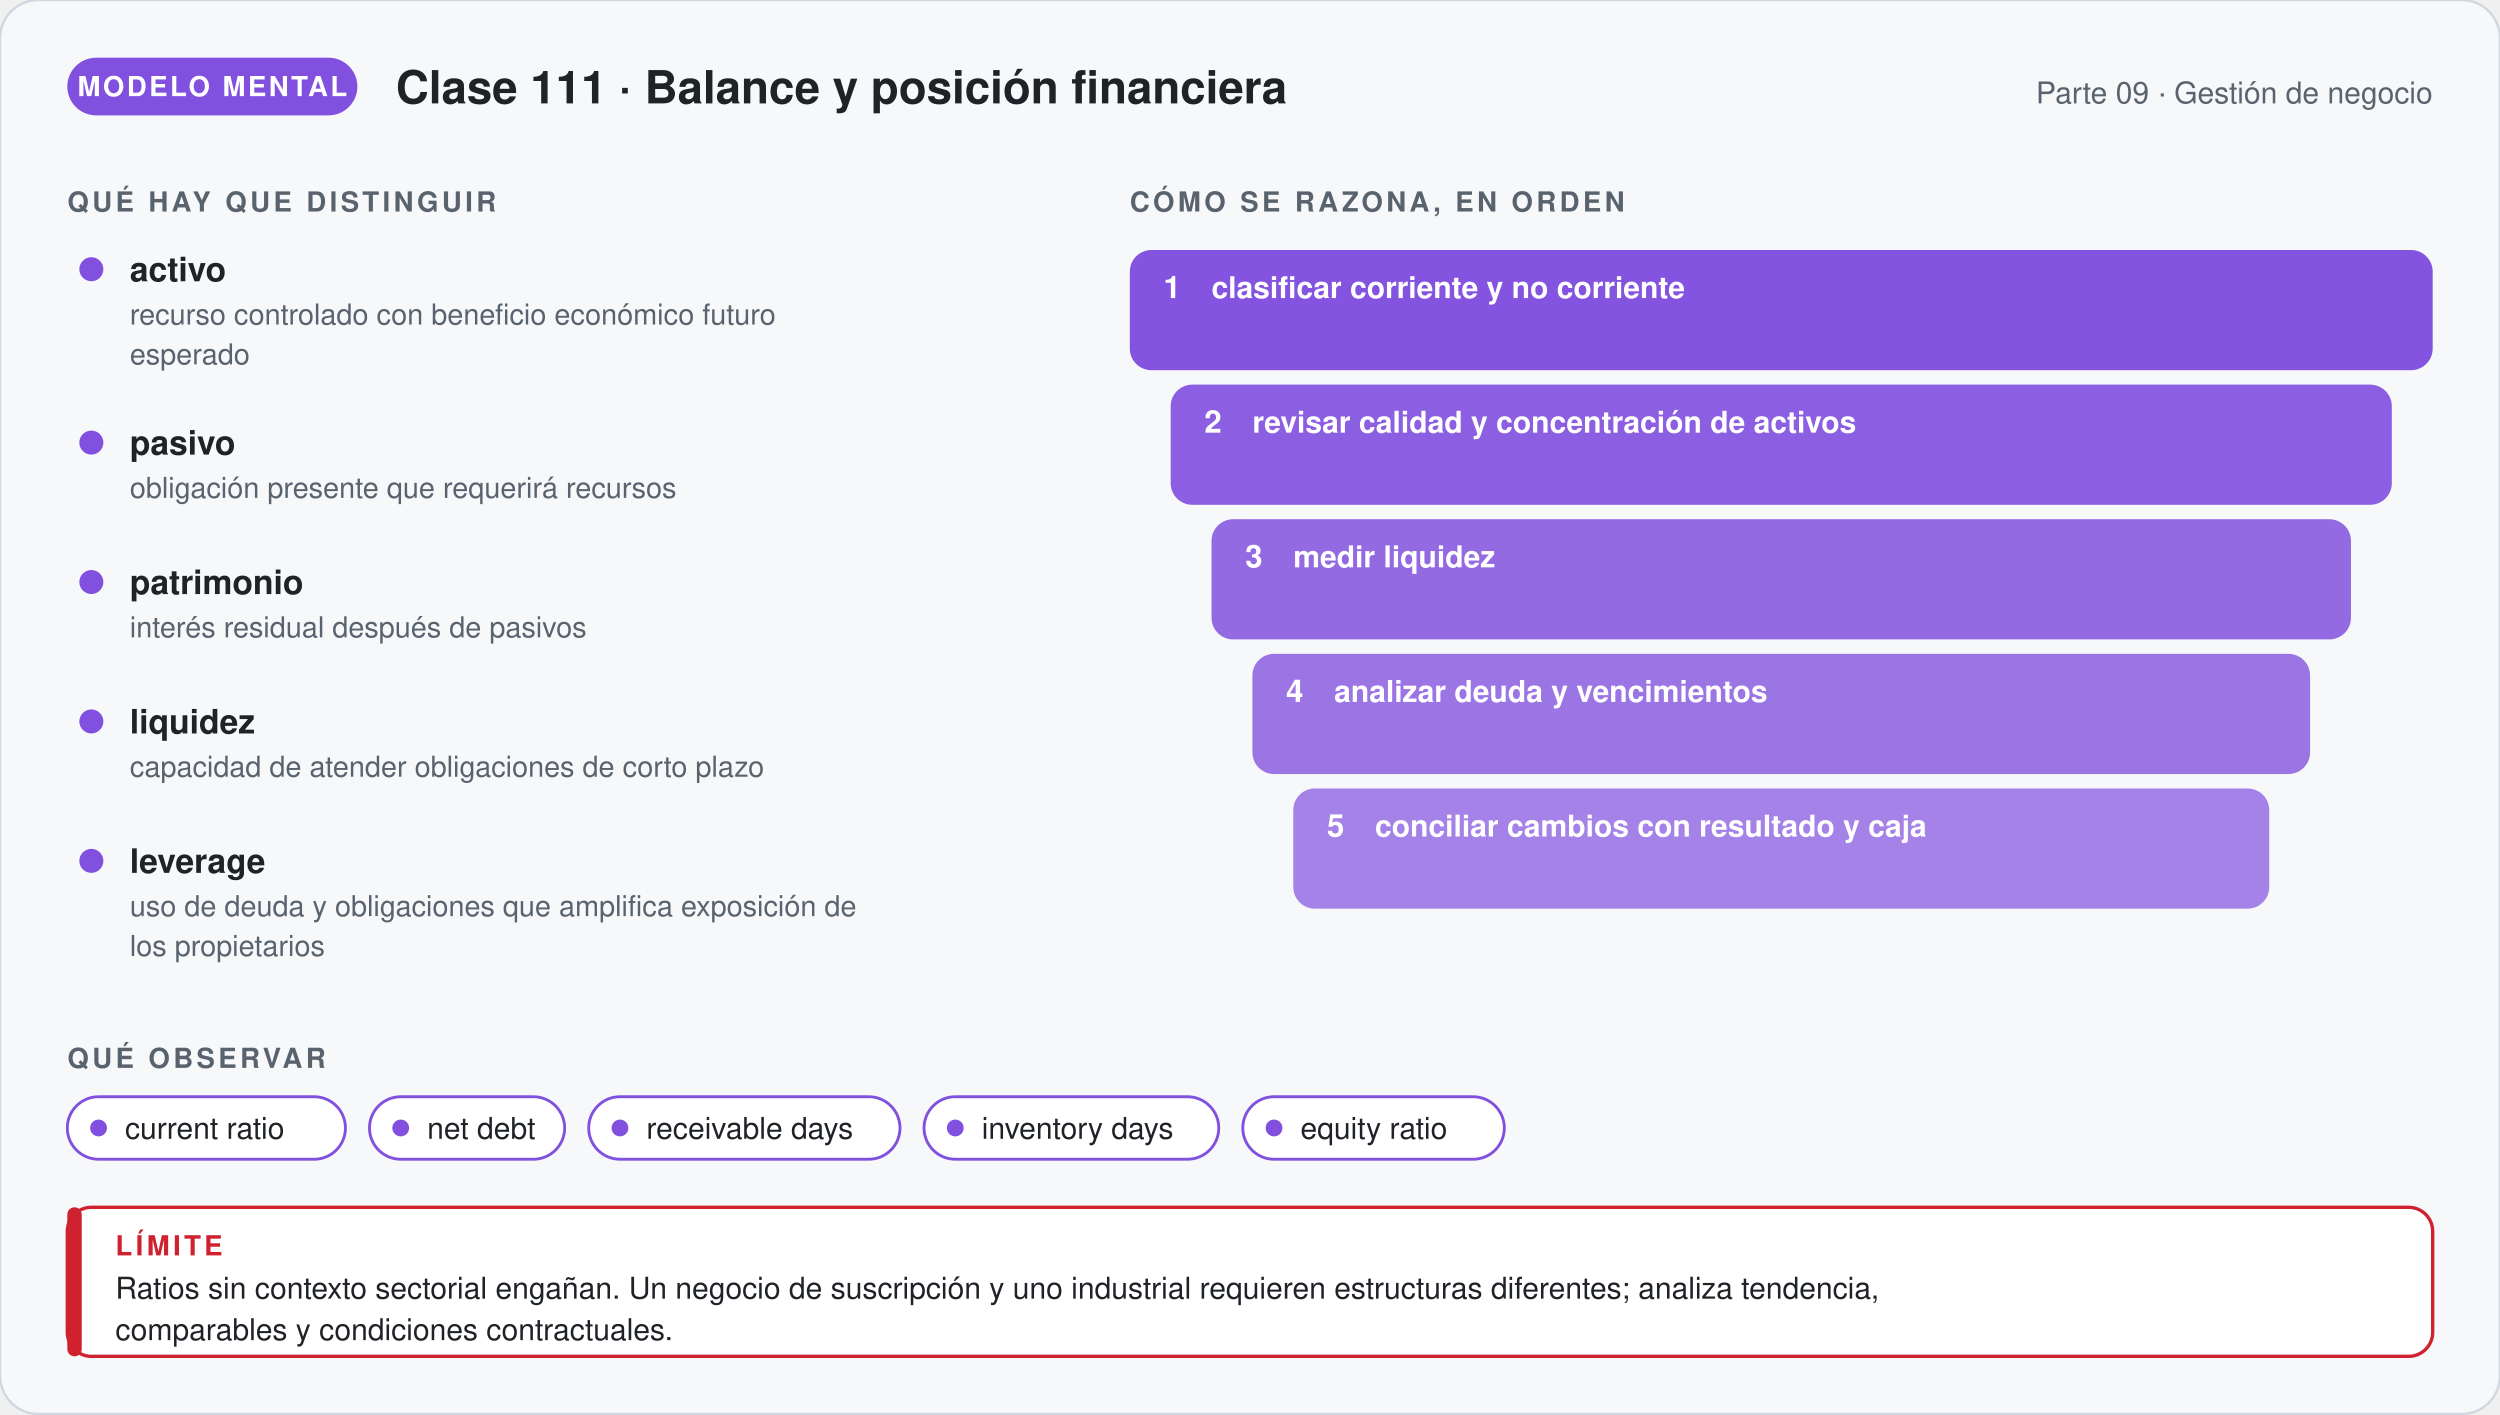
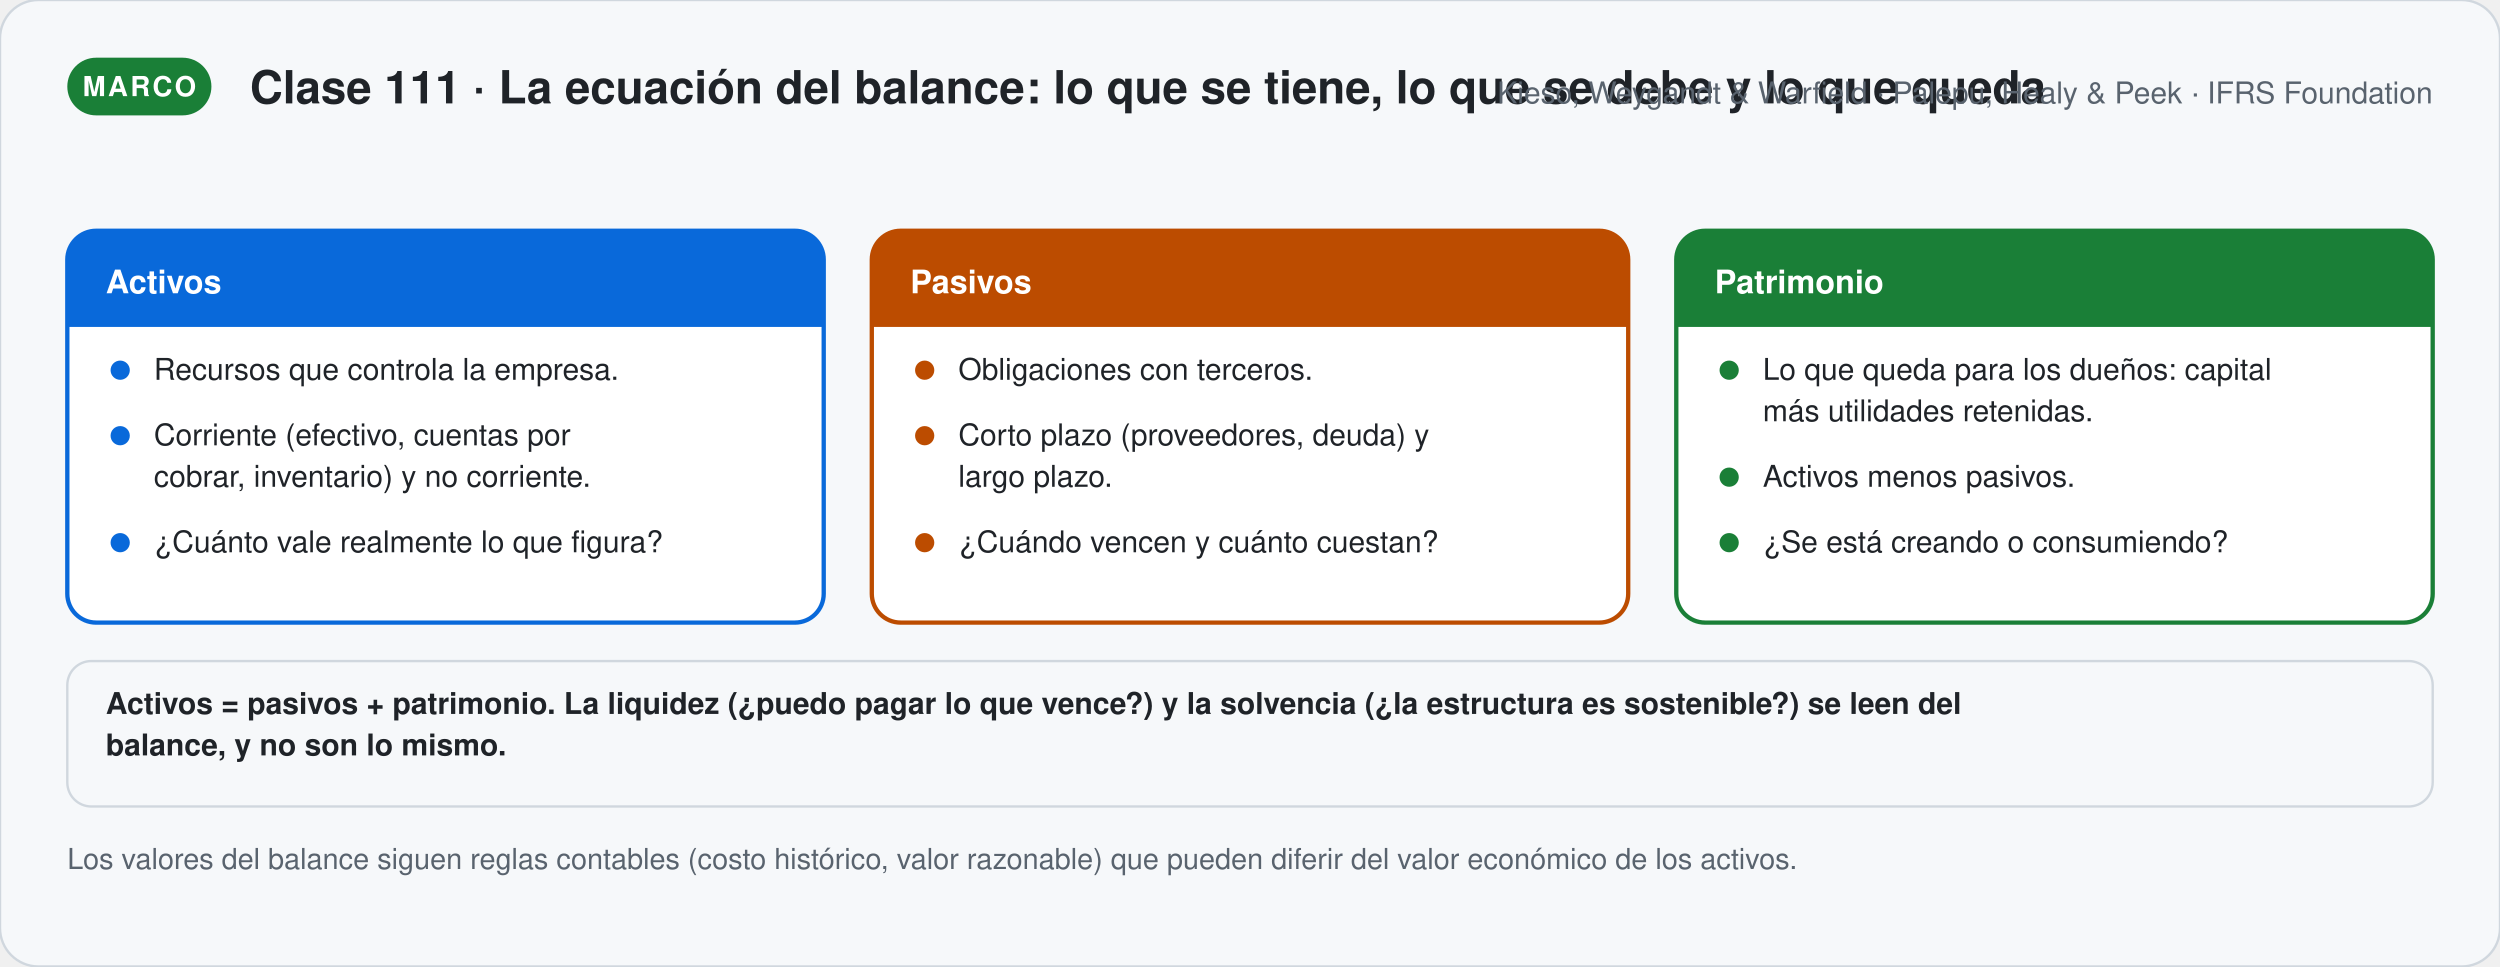
- <svg xmlns="http://www.w3.org/2000/svg" viewBox="0 0 1040 588.24" width="1040" role="img" aria-labelledby="t-g111 d-g111" font-family="'Segoe UI', 'Helvetica Neue', Helvetica, Arial, sans-serif">
+ <svg xmlns="http://www.w3.org/2000/svg" viewBox="0 0 1040 402.06" width="1040" role="img" aria-labelledby="t-s111 d-s111" font-family="'Segoe UI', 'Helvetica Neue', Helvetica, Arial, sans-serif">
  <defs>
-     <marker id="p-g111" viewBox="0 0 10 10" refX="8" refY="5" markerWidth="7" markerHeight="7" orient="auto">
+     <marker id="p-s111" viewBox="0 0 10 10" refX="8" refY="5" markerWidth="7" markerHeight="7" orient="auto">
      <path d="M1,1 L9,5 L1,9 Z" fill="#59636e" />
    </marker>
  </defs>
-   <rect width="1040" height="588.24" rx="16" fill="#f6f8fa" stroke="#d0d7de" />
-   <rect x="28" y="24" width="120.67" height="24" rx="12" fill="#8250df" />
-   <text x="88.335" y="40" font-size="11.5" font-weight="700" fill="#ffffff" text-anchor="middle" letter-spacing="1">MODELO MENTAL</text>
-   <text x="164.67" y="43" font-size="19" font-weight="700" fill="#1f2328" text-anchor="start">Clase 111 · Balance y posición financiera</text>
-   <text x="1012" y="43" font-size="12.5" font-weight="400" fill="#59636e" text-anchor="end">Parte 09 · Gestión de negocio</text>
-   <text x="28" y="88" font-size="11.5" font-weight="700" fill="#59636e" text-anchor="start" letter-spacing="1.4">QUÉ HAY QUE DISTINGUIR</text>
-   <circle cx="38" cy="112" r="5" fill="#8250df" />
-   <text x="54" y="117" font-size="14" font-weight="700" fill="#1f2328" text-anchor="start">activo</text>
-   <text x="54" y="135" font-size="12" font-weight="400" fill="#59636e" text-anchor="start">recurso controlado con beneficio económico futuro</text>
-   <text x="54" y="151.56" font-size="12" font-weight="400" fill="#59636e" text-anchor="start">esperado</text>
-   <circle cx="38" cy="184.12" r="5" fill="#8250df" />
-   <text x="54" y="189.12" font-size="14" font-weight="700" fill="#1f2328" text-anchor="start">pasivo</text>
-   <text x="54" y="207.12" font-size="12" font-weight="400" fill="#59636e" text-anchor="start">obligación presente que requerirá recursos</text>
-   <circle cx="38" cy="242.12" r="5" fill="#8250df" />
-   <text x="54" y="247.12" font-size="14" font-weight="700" fill="#1f2328" text-anchor="start">patrimonio</text>
-   <text x="54" y="265.12" font-size="12" font-weight="400" fill="#59636e" text-anchor="start">interés residual después de pasivos</text>
-   <circle cx="38" cy="300.12" r="5" fill="#8250df" />
-   <text x="54" y="305.12" font-size="14" font-weight="700" fill="#1f2328" text-anchor="start">liquidez</text>
-   <text x="54" y="323.12" font-size="12" font-weight="400" fill="#59636e" text-anchor="start">capacidad de atender obligaciones de corto plazo</text>
-   <circle cx="38" cy="358.12" r="5" fill="#8250df" />
-   <text x="54" y="363.12" font-size="14" font-weight="700" fill="#1f2328" text-anchor="start">leverage</text>
-   <text x="54" y="381.12" font-size="12" font-weight="400" fill="#59636e" text-anchor="start">uso de deuda y obligaciones que amplifica exposición de</text>
-   <text x="54" y="397.68" font-size="12" font-weight="400" fill="#59636e" text-anchor="start">los propietarios</text>
-   <text x="470" y="88" font-size="11.5" font-weight="700" fill="#59636e" text-anchor="start" letter-spacing="1.4">CÓMO SE RAZONA, EN ORDEN</text>
-   <rect x="470" y="104" width="542" height="50" rx="9" fill="#8250df" stroke="#8250df" stroke-width="0" fill-opacity="0.98" />
-   <text x="484" y="124" font-size="13" font-weight="800" fill="#ffffff" text-anchor="start">1</text>
-   <text x="504" y="124" font-size="12.5" font-weight="600" fill="#ffffff" text-anchor="start">clasificar corriente y no corriente</text>
-   <rect x="487" y="160" width="508" height="50" rx="9" fill="#8250df" stroke="#8250df" stroke-width="0" fill-opacity="0.91" />
-   <text x="501" y="180" font-size="13" font-weight="800" fill="#ffffff" text-anchor="start">2</text>
-   <text x="521" y="180" font-size="12.5" font-weight="600" fill="#ffffff" text-anchor="start">revisar calidad y concentración de activos</text>
-   <rect x="504" y="216" width="474" height="50" rx="9" fill="#8250df" stroke="#8250df" stroke-width="0" fill-opacity="0.84" />
-   <text x="518" y="236" font-size="13" font-weight="800" fill="#ffffff" text-anchor="start">3</text>
-   <text x="538" y="236" font-size="12.5" font-weight="600" fill="#ffffff" text-anchor="start">medir liquidez</text>
-   <rect x="521" y="272" width="440" height="50" rx="9" fill="#8250df" stroke="#8250df" stroke-width="0" fill-opacity="0.77" />
-   <text x="535" y="292" font-size="13" font-weight="800" fill="#ffffff" text-anchor="start">4</text>
-   <text x="555" y="292" font-size="12.5" font-weight="600" fill="#ffffff" text-anchor="start">analizar deuda y vencimientos</text>
-   <rect x="538" y="328" width="406" height="50" rx="9" fill="#8250df" stroke="#8250df" stroke-width="0" fill-opacity="0.7" />
-   <text x="552" y="348" font-size="13" font-weight="800" fill="#ffffff" text-anchor="start">5</text>
-   <text x="572" y="348" font-size="12.5" font-weight="600" fill="#ffffff" text-anchor="start">conciliar cambios con resultado y caja</text>
-   <text x="28" y="444.24" font-size="11.5" font-weight="700" fill="#59636e" text-anchor="start" letter-spacing="1.4">QUÉ OBSERVAR</text>
-   <rect x="28" y="456.24" width="115.7" height="26" rx="13" fill="#ffffff" stroke="#8250df" stroke-width="1.2" />
-   <circle cx="41" cy="469.24" r="3.5" fill="#8250df" />
-   <text x="52" y="473.74" font-size="12.5" font-weight="400" fill="#1f2328" text-anchor="start">current ratio</text>
-   <rect x="153.7" y="456.24" width="81.2" height="26" rx="13" fill="#ffffff" stroke="#8250df" stroke-width="1.2" />
-   <circle cx="166.7" cy="469.24" r="3.5" fill="#8250df" />
-   <text x="177.7" y="473.74" font-size="12.5" font-weight="400" fill="#1f2328" text-anchor="start">net debt</text>
-   <rect x="244.9" y="456.24" width="129.5" height="26" rx="13" fill="#ffffff" stroke="#8250df" stroke-width="1.2" />
-   <circle cx="257.9" cy="469.24" r="3.5" fill="#8250df" />
-   <text x="268.9" y="473.74" font-size="12.5" font-weight="400" fill="#1f2328" text-anchor="start">receivable days</text>
-   <rect x="384.4" y="456.24" width="122.6" height="26" rx="13" fill="#ffffff" stroke="#8250df" stroke-width="1.2" />
-   <circle cx="397.4" cy="469.24" r="3.5" fill="#8250df" />
-   <text x="408.4" y="473.74" font-size="12.5" font-weight="400" fill="#1f2328" text-anchor="start">inventory days</text>
-   <rect x="517" y="456.24" width="108.8" height="26" rx="13" fill="#ffffff" stroke="#8250df" stroke-width="1.2" />
-   <circle cx="530" cy="469.24" r="3.5" fill="#8250df" />
-   <text x="541" y="473.74" font-size="12.5" font-weight="400" fill="#1f2328" text-anchor="start">equity ratio</text>
-   <rect x="28" y="502.24" width="984" height="62" rx="10" fill="#ffffff" stroke="#cf222e" stroke-width="1.4" />
-   <rect x="28" y="502.24" width="6" height="62" rx="3" fill="#cf222e" />
-   <text x="48" y="522.24" font-size="11.5" font-weight="700" fill="#cf222e" text-anchor="start" letter-spacing="1.4">LÍMITE</text>
-   <text x="48" y="540.24" font-size="12.5" font-weight="400" fill="#1f2328" text-anchor="start">Ratios sin contexto sectorial engañan. Un negocio de suscripción y uno industrial requieren estructuras diferentes; analiza tendencia,</text>
-   <text x="48" y="557.49" font-size="12.5" font-weight="400" fill="#1f2328" text-anchor="start">comparables y condiciones contractuales.</text>
+   <rect width="1040" height="402.06" rx="16" fill="#f6f8fa" stroke="#d0d7de" />
+   <rect x="28" y="24" width="59.95" height="24" rx="12" fill="#1a7f37" />
+   <text x="57.975" y="40" font-size="11.5" font-weight="700" fill="#ffffff" text-anchor="middle" letter-spacing="1">MARCO</text>
+   <text x="103.95" y="43" font-size="19" font-weight="700" fill="#1f2328" text-anchor="start">Clase 111 · La ecuación del balance: lo que se tiene, lo que se debe y lo que queda</text>
+   <text x="1012" y="43" font-size="12.5" font-weight="400" fill="#59636e" text-anchor="end">Kieso, Weygandt &amp; Warfield · Palepu, Healy &amp; Peek · IFRS Foundation</text>
+   <rect x="28" y="96" width="314.667" height="163" rx="12" fill="#ffffff" stroke="#0969da" stroke-width="1.8" />
+   <path d="M28.0,136 V108 a12,12 0 0 1 12,-12 H330.667 a12,12 0 0 1 12,12 V136 Z" fill="#0969da" />
+   <text x="44" y="122" font-size="13.5" font-weight="800" fill="#ffffff" text-anchor="start">Activos</text>
+   <circle cx="50.0" cy="154" r="4" fill="#0969da" />
+   <text x="64" y="158" font-size="12.5" font-weight="400" fill="#1f2328" text-anchor="start">Recursos que controla la empresa.</text>
+   <circle cx="50.0" cy="181.25" r="4" fill="#0969da" />
+   <text x="64" y="185.25" font-size="12.5" font-weight="400" fill="#1f2328" text-anchor="start">Corriente (efectivo, cuentas por</text>
+   <text x="64" y="202.5" font-size="12.5" font-weight="400" fill="#1f2328" text-anchor="start">cobrar, inventario) y no corriente.</text>
+   <circle cx="50.0" cy="225.75" r="4" fill="#0969da" />
+   <text x="64" y="229.75" font-size="12.5" font-weight="400" fill="#1f2328" text-anchor="start">¿Cuánto vale realmente lo que figura?</text>
+   <rect x="362.667" y="96" width="314.667" height="163" rx="12" fill="#ffffff" stroke="#bc4c00" stroke-width="1.8" />
+   <path d="M362.667,136 V108 a12,12 0 0 1 12,-12 H665.333 a12,12 0 0 1 12,12 V136 Z" fill="#bc4c00" />
+   <text x="378.667" y="122" font-size="13.5" font-weight="800" fill="#ffffff" text-anchor="start">Pasivos</text>
+   <circle cx="384.667" cy="154" r="4" fill="#bc4c00" />
+   <text x="398.667" y="158" font-size="12.5" font-weight="400" fill="#1f2328" text-anchor="start">Obligaciones con terceros.</text>
+   <circle cx="384.667" cy="181.25" r="4" fill="#bc4c00" />
+   <text x="398.667" y="185.25" font-size="12.5" font-weight="400" fill="#1f2328" text-anchor="start">Corto plazo (proveedores, deuda) y</text>
+   <text x="398.667" y="202.5" font-size="12.5" font-weight="400" fill="#1f2328" text-anchor="start">largo plazo.</text>
+   <circle cx="384.667" cy="225.75" r="4" fill="#bc4c00" />
+   <text x="398.667" y="229.75" font-size="12.5" font-weight="400" fill="#1f2328" text-anchor="start">¿Cuándo vencen y cuánto cuestan?</text>
+   <rect x="697.333" y="96" width="314.667" height="163" rx="12" fill="#ffffff" stroke="#1a7f37" stroke-width="1.8" />
+   <path d="M697.333,136 V108 a12,12 0 0 1 12,-12 H1000.0 a12,12 0 0 1 12,12 V136 Z" fill="#1a7f37" />
+   <text x="713.333" y="122" font-size="13.5" font-weight="800" fill="#ffffff" text-anchor="start">Patrimonio</text>
+   <circle cx="719.333" cy="154" r="4" fill="#1a7f37" />
+   <text x="733.333" y="158" font-size="12.5" font-weight="400" fill="#1f2328" text-anchor="start">Lo que queda para los dueños: capital</text>
+   <text x="733.333" y="175.25" font-size="12.5" font-weight="400" fill="#1f2328" text-anchor="start">más utilidades retenidas.</text>
+   <circle cx="719.333" cy="198.5" r="4" fill="#1a7f37" />
+   <text x="733.333" y="202.5" font-size="12.5" font-weight="400" fill="#1f2328" text-anchor="start">Activos menos pasivos.</text>
+   <circle cx="719.333" cy="225.75" r="4" fill="#1a7f37" />
+   <text x="733.333" y="229.75" font-size="12.5" font-weight="400" fill="#1f2328" text-anchor="start">¿Se está creando o consumiendo?</text>
+   <rect x="28" y="275" width="984" height="60.5" rx="10" fill="#f6f8fa" stroke="#d0d7de" stroke-width="1" />
+   <text x="44" y="297" font-size="12.5" font-weight="600" fill="#1f2328" text-anchor="start">Activos = pasivos + patrimonio. La liquidez (¿puedo pagar lo que vence?) y la solvencia (¿la estructura es sostenible?) se leen del</text>
+   <text x="44" y="314.25" font-size="12.5" font-weight="600" fill="#1f2328" text-anchor="start">balance, y no son lo mismo.</text>
+   <text x="28" y="361.5" font-size="12" font-weight="400" fill="#59636e" text-anchor="start">Los valores del balance siguen reglas contables (costo histórico, valor razonable) que pueden diferir del valor económico de los activos.</text>
</svg>
